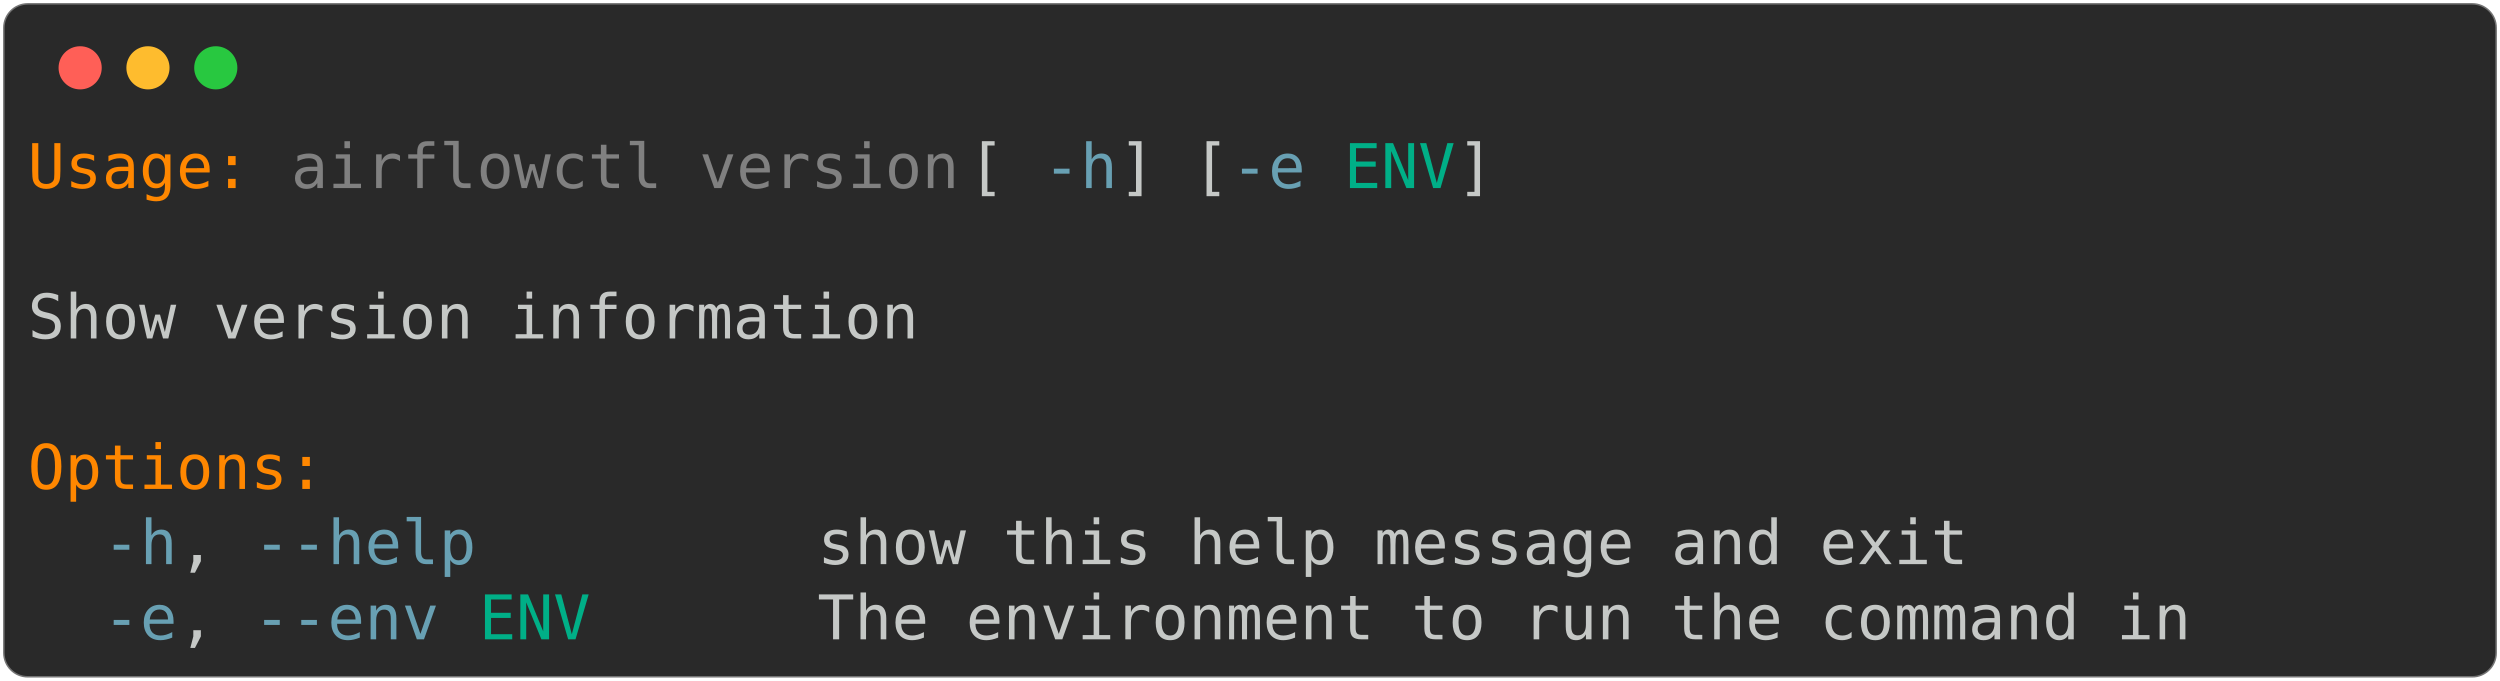
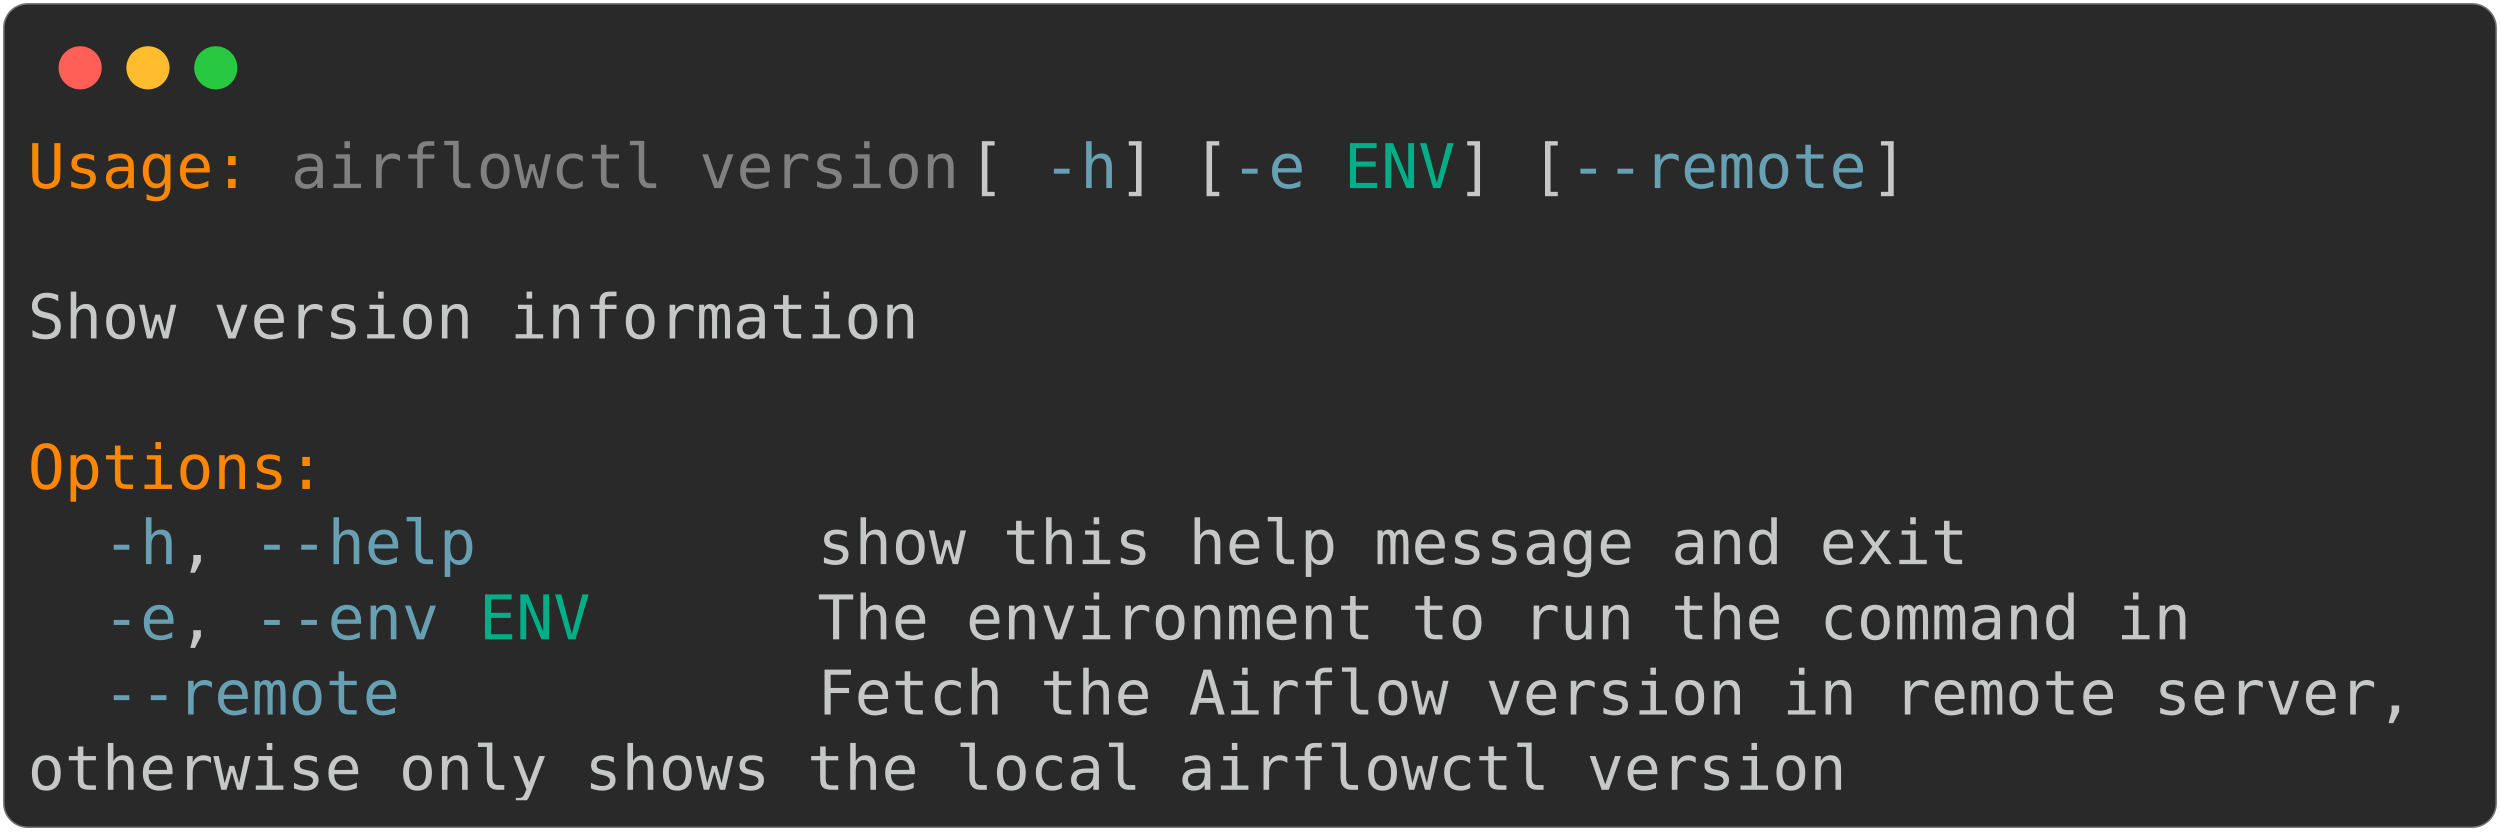
- <svg xmlns="http://www.w3.org/2000/svg" class="rich-terminal" viewBox="0 0 811 220.8">
+ <svg xmlns="http://www.w3.org/2000/svg" class="rich-terminal" viewBox="0 0 811 269.6">
  <style>

    @font-face {
        font-family: "Fira Code";
        src: local("FiraCode-Regular"),
                url("https://cdnjs.cloudflare.com/ajax/libs/firacode/6.2.0/woff2/FiraCode-Regular.woff2") format("woff2"),
                url("https://cdnjs.cloudflare.com/ajax/libs/firacode/6.2.0/woff/FiraCode-Regular.woff") format("woff");
        font-style: normal;
        font-weight: 400;
    }
    @font-face {
        font-family: "Fira Code";
        src: local("FiraCode-Bold"),
                url("https://cdnjs.cloudflare.com/ajax/libs/firacode/6.2.0/woff2/FiraCode-Bold.woff2") format("woff2"),
                url("https://cdnjs.cloudflare.com/ajax/libs/firacode/6.2.0/woff/FiraCode-Bold.woff") format("woff");
        font-style: bold;
        font-weight: 700;
    }

-     .terminal-1603524705-matrix {
+     .terminal-3399644434-matrix {
        font-family: Fira Code, monospace;
        font-size: 20px;
        line-height: 24.4px;
        font-variant-east-asian: full-width;
    }

-     .terminal-1603524705-title {
+     .terminal-3399644434-title {
        font-size: 18px;
        font-weight: bold;
        font-family: arial;
    }

-     .terminal-1603524705-r1 { fill: #ff8700 }
- .terminal-1603524705-r2 { fill: #c5c8c6 }
- .terminal-1603524705-r3 { fill: #808080 }
- .terminal-1603524705-r4 { fill: #68a0b3 }
- .terminal-1603524705-r5 { fill: #00af87 }
+     .terminal-3399644434-r1 { fill: #ff8700 }
+ .terminal-3399644434-r2 { fill: #c5c8c6 }
+ .terminal-3399644434-r3 { fill: #808080 }
+ .terminal-3399644434-r4 { fill: #68a0b3 }
+ .terminal-3399644434-r5 { fill: #00af87 }
    </style>
  <defs>
-     <clipPath id="terminal-1603524705-clip-terminal">
-       <rect x="0" y="0" width="792.0" height="169.8" />
+     <clipPath id="terminal-3399644434-clip-terminal">
+       <rect x="0" y="0" width="792.0" height="218.6" />
    </clipPath>
-     <clipPath id="terminal-1603524705-line-0">
+     <clipPath id="terminal-3399644434-line-0">
      <rect x="0" y="1.5" width="793" height="24.65" />
    </clipPath>
-     <clipPath id="terminal-1603524705-line-1">
+     <clipPath id="terminal-3399644434-line-1">
      <rect x="0" y="25.9" width="793" height="24.65" />
    </clipPath>
-     <clipPath id="terminal-1603524705-line-2">
+     <clipPath id="terminal-3399644434-line-2">
      <rect x="0" y="50.3" width="793" height="24.65" />
    </clipPath>
-     <clipPath id="terminal-1603524705-line-3">
+     <clipPath id="terminal-3399644434-line-3">
      <rect x="0" y="74.7" width="793" height="24.65" />
    </clipPath>
-     <clipPath id="terminal-1603524705-line-4">
+     <clipPath id="terminal-3399644434-line-4">
      <rect x="0" y="99.1" width="793" height="24.65" />
    </clipPath>
-     <clipPath id="terminal-1603524705-line-5">
+     <clipPath id="terminal-3399644434-line-5">
      <rect x="0" y="123.5" width="793" height="24.65" />
    </clipPath>
+     <clipPath id="terminal-3399644434-line-6">
+       <rect x="0" y="147.9" width="793" height="24.65" />
+     </clipPath>
+     <clipPath id="terminal-3399644434-line-7">
+       <rect x="0" y="172.3" width="793" height="24.65" />
+     </clipPath>
  </defs>
-   <rect fill="#292929" stroke="rgba(255,255,255,0.35)" stroke-width="1" x="1" y="1" width="809" height="218.8" rx="8" />
+   <rect fill="#292929" stroke="rgba(255,255,255,0.35)" stroke-width="1" x="1" y="1" width="809" height="267.6" rx="8" />
  <g transform="translate(26,22)">
    <circle cx="0" cy="0" r="7" fill="#ff5f57" />
    <circle cx="22" cy="0" r="7" fill="#febc2e" />
    <circle cx="44" cy="0" r="7" fill="#28c840" />
  </g>
-   <g transform="translate(9, 41)" clip-path="url(#terminal-1603524705-clip-terminal)">
-     <g class="terminal-1603524705-matrix">
-       <text class="terminal-1603524705-r1" x="0" y="20" textLength="73.2" clip-path="url(#terminal-1603524705-line-0)">Usage:</text>
-       <text class="terminal-1603524705-r3" x="85.4" y="20" textLength="219.6" clip-path="url(#terminal-1603524705-line-0)">airflowctl version</text>
-       <text class="terminal-1603524705-r2" x="305" y="20" textLength="24.4" clip-path="url(#terminal-1603524705-line-0)"> [</text>
-       <text class="terminal-1603524705-r4" x="329.4" y="20" textLength="24.4" clip-path="url(#terminal-1603524705-line-0)">-h</text>
-       <text class="terminal-1603524705-r2" x="353.8" y="20" textLength="36.6" clip-path="url(#terminal-1603524705-line-0)">] [</text>
-       <text class="terminal-1603524705-r4" x="390.4" y="20" textLength="24.4" clip-path="url(#terminal-1603524705-line-0)">-e</text>
-       <text class="terminal-1603524705-r5" x="427" y="20" textLength="36.6" clip-path="url(#terminal-1603524705-line-0)">ENV</text>
-       <text class="terminal-1603524705-r2" x="463.6" y="20" textLength="12.2" clip-path="url(#terminal-1603524705-line-0)">]</text>
-       <text class="terminal-1603524705-r2" x="793" y="20" textLength="12.2" clip-path="url(#terminal-1603524705-line-0)">
+   <g transform="translate(9, 41)" clip-path="url(#terminal-3399644434-clip-terminal)">
+     <g class="terminal-3399644434-matrix">
+       <text class="terminal-3399644434-r1" x="0" y="20" textLength="73.2" clip-path="url(#terminal-3399644434-line-0)">Usage:</text>
+       <text class="terminal-3399644434-r3" x="85.4" y="20" textLength="219.6" clip-path="url(#terminal-3399644434-line-0)">airflowctl version</text>
+       <text class="terminal-3399644434-r2" x="305" y="20" textLength="24.4" clip-path="url(#terminal-3399644434-line-0)"> [</text>
+       <text class="terminal-3399644434-r4" x="329.4" y="20" textLength="24.4" clip-path="url(#terminal-3399644434-line-0)">-h</text>
+       <text class="terminal-3399644434-r2" x="353.8" y="20" textLength="36.6" clip-path="url(#terminal-3399644434-line-0)">] [</text>
+       <text class="terminal-3399644434-r4" x="390.4" y="20" textLength="24.4" clip-path="url(#terminal-3399644434-line-0)">-e</text>
+       <text class="terminal-3399644434-r5" x="427" y="20" textLength="36.6" clip-path="url(#terminal-3399644434-line-0)">ENV</text>
+       <text class="terminal-3399644434-r2" x="463.6" y="20" textLength="36.6" clip-path="url(#terminal-3399644434-line-0)">] [</text>
+       <text class="terminal-3399644434-r4" x="500.2" y="20" textLength="97.6" clip-path="url(#terminal-3399644434-line-0)">--remote</text>
+       <text class="terminal-3399644434-r2" x="597.8" y="20" textLength="12.2" clip-path="url(#terminal-3399644434-line-0)">]</text>
+       <text class="terminal-3399644434-r2" x="793" y="20" textLength="12.2" clip-path="url(#terminal-3399644434-line-0)">
</text>
-       <text class="terminal-1603524705-r2" x="793" y="44.4" textLength="12.2" clip-path="url(#terminal-1603524705-line-1)">
+       <text class="terminal-3399644434-r2" x="793" y="44.4" textLength="12.2" clip-path="url(#terminal-3399644434-line-1)">
</text>
-       <text class="terminal-1603524705-r2" x="0" y="68.8" textLength="292.8" clip-path="url(#terminal-1603524705-line-2)">Show version information</text>
-       <text class="terminal-1603524705-r2" x="793" y="68.8" textLength="12.2" clip-path="url(#terminal-1603524705-line-2)">
+       <text class="terminal-3399644434-r2" x="0" y="68.8" textLength="292.8" clip-path="url(#terminal-3399644434-line-2)">Show version information</text>
+       <text class="terminal-3399644434-r2" x="793" y="68.8" textLength="12.2" clip-path="url(#terminal-3399644434-line-2)">
</text>
-       <text class="terminal-1603524705-r2" x="793" y="93.2" textLength="12.2" clip-path="url(#terminal-1603524705-line-3)">
+       <text class="terminal-3399644434-r2" x="793" y="93.2" textLength="12.2" clip-path="url(#terminal-3399644434-line-3)">
</text>
-       <text class="terminal-1603524705-r1" x="0" y="117.6" textLength="97.6" clip-path="url(#terminal-1603524705-line-4)">Options:</text>
-       <text class="terminal-1603524705-r2" x="793" y="117.6" textLength="12.2" clip-path="url(#terminal-1603524705-line-4)">
+       <text class="terminal-3399644434-r1" x="0" y="117.6" textLength="97.6" clip-path="url(#terminal-3399644434-line-4)">Options:</text>
+       <text class="terminal-3399644434-r2" x="793" y="117.6" textLength="12.2" clip-path="url(#terminal-3399644434-line-4)">
</text>
-       <text class="terminal-1603524705-r4" x="24.4" y="142" textLength="24.4" clip-path="url(#terminal-1603524705-line-5)">-h</text>
-       <text class="terminal-1603524705-r2" x="48.8" y="142" textLength="24.4" clip-path="url(#terminal-1603524705-line-5)">, </text>
-       <text class="terminal-1603524705-r4" x="73.2" y="142" textLength="73.2" clip-path="url(#terminal-1603524705-line-5)">--help</text>
-       <text class="terminal-1603524705-r2" x="256.2" y="142" textLength="378.2" clip-path="url(#terminal-1603524705-line-5)">show this help message and exit</text>
-       <text class="terminal-1603524705-r2" x="793" y="142" textLength="12.2" clip-path="url(#terminal-1603524705-line-5)">
+       <text class="terminal-3399644434-r4" x="24.4" y="142" textLength="24.4" clip-path="url(#terminal-3399644434-line-5)">-h</text>
+       <text class="terminal-3399644434-r2" x="48.8" y="142" textLength="24.4" clip-path="url(#terminal-3399644434-line-5)">, </text>
+       <text class="terminal-3399644434-r4" x="73.2" y="142" textLength="73.2" clip-path="url(#terminal-3399644434-line-5)">--help</text>
+       <text class="terminal-3399644434-r2" x="256.2" y="142" textLength="378.2" clip-path="url(#terminal-3399644434-line-5)">show this help message and exit</text>
+       <text class="terminal-3399644434-r2" x="793" y="142" textLength="12.2" clip-path="url(#terminal-3399644434-line-5)">
</text>
-       <text class="terminal-1603524705-r4" x="24.4" y="166.4" textLength="24.4" clip-path="url(#terminal-1603524705-line-6)">-e</text>
-       <text class="terminal-1603524705-r2" x="48.8" y="166.4" textLength="24.4" clip-path="url(#terminal-1603524705-line-6)">, </text>
-       <text class="terminal-1603524705-r4" x="73.2" y="166.4" textLength="61" clip-path="url(#terminal-1603524705-line-6)">--env</text>
-       <text class="terminal-1603524705-r5" x="146.4" y="166.4" textLength="36.6" clip-path="url(#terminal-1603524705-line-6)">ENV</text>
-       <text class="terminal-1603524705-r2" x="256.2" y="166.4" textLength="451.4" clip-path="url(#terminal-1603524705-line-6)">The environment to run the command in</text>
-       <text class="terminal-1603524705-r2" x="793" y="166.4" textLength="12.2" clip-path="url(#terminal-1603524705-line-6)">
+       <text class="terminal-3399644434-r4" x="24.4" y="166.4" textLength="24.4" clip-path="url(#terminal-3399644434-line-6)">-e</text>
+       <text class="terminal-3399644434-r2" x="48.8" y="166.4" textLength="24.4" clip-path="url(#terminal-3399644434-line-6)">, </text>
+       <text class="terminal-3399644434-r4" x="73.2" y="166.4" textLength="61" clip-path="url(#terminal-3399644434-line-6)">--env</text>
+       <text class="terminal-3399644434-r5" x="146.4" y="166.4" textLength="36.6" clip-path="url(#terminal-3399644434-line-6)">ENV</text>
+       <text class="terminal-3399644434-r2" x="256.2" y="166.4" textLength="451.4" clip-path="url(#terminal-3399644434-line-6)">The environment to run the command in</text>
+       <text class="terminal-3399644434-r2" x="793" y="166.4" textLength="12.2" clip-path="url(#terminal-3399644434-line-6)">
+ </text>
+       <text class="terminal-3399644434-r4" x="24.4" y="190.8" textLength="97.6" clip-path="url(#terminal-3399644434-line-7)">--remote</text>
+       <text class="terminal-3399644434-r2" x="256.2" y="190.8" textLength="536.8" clip-path="url(#terminal-3399644434-line-7)">Fetch the Airflow version in remote server, </text>
+       <text class="terminal-3399644434-r2" x="793" y="190.8" textLength="12.2" clip-path="url(#terminal-3399644434-line-7)">
+ </text>
+       <text class="terminal-3399644434-r2" x="0" y="215.2" textLength="597.8" clip-path="url(#terminal-3399644434-line-8)">otherwise only shows the local airflowctl version</text>
+       <text class="terminal-3399644434-r2" x="793" y="215.2" textLength="12.2" clip-path="url(#terminal-3399644434-line-8)">
</text>
    </g>
  </g>
</svg>
